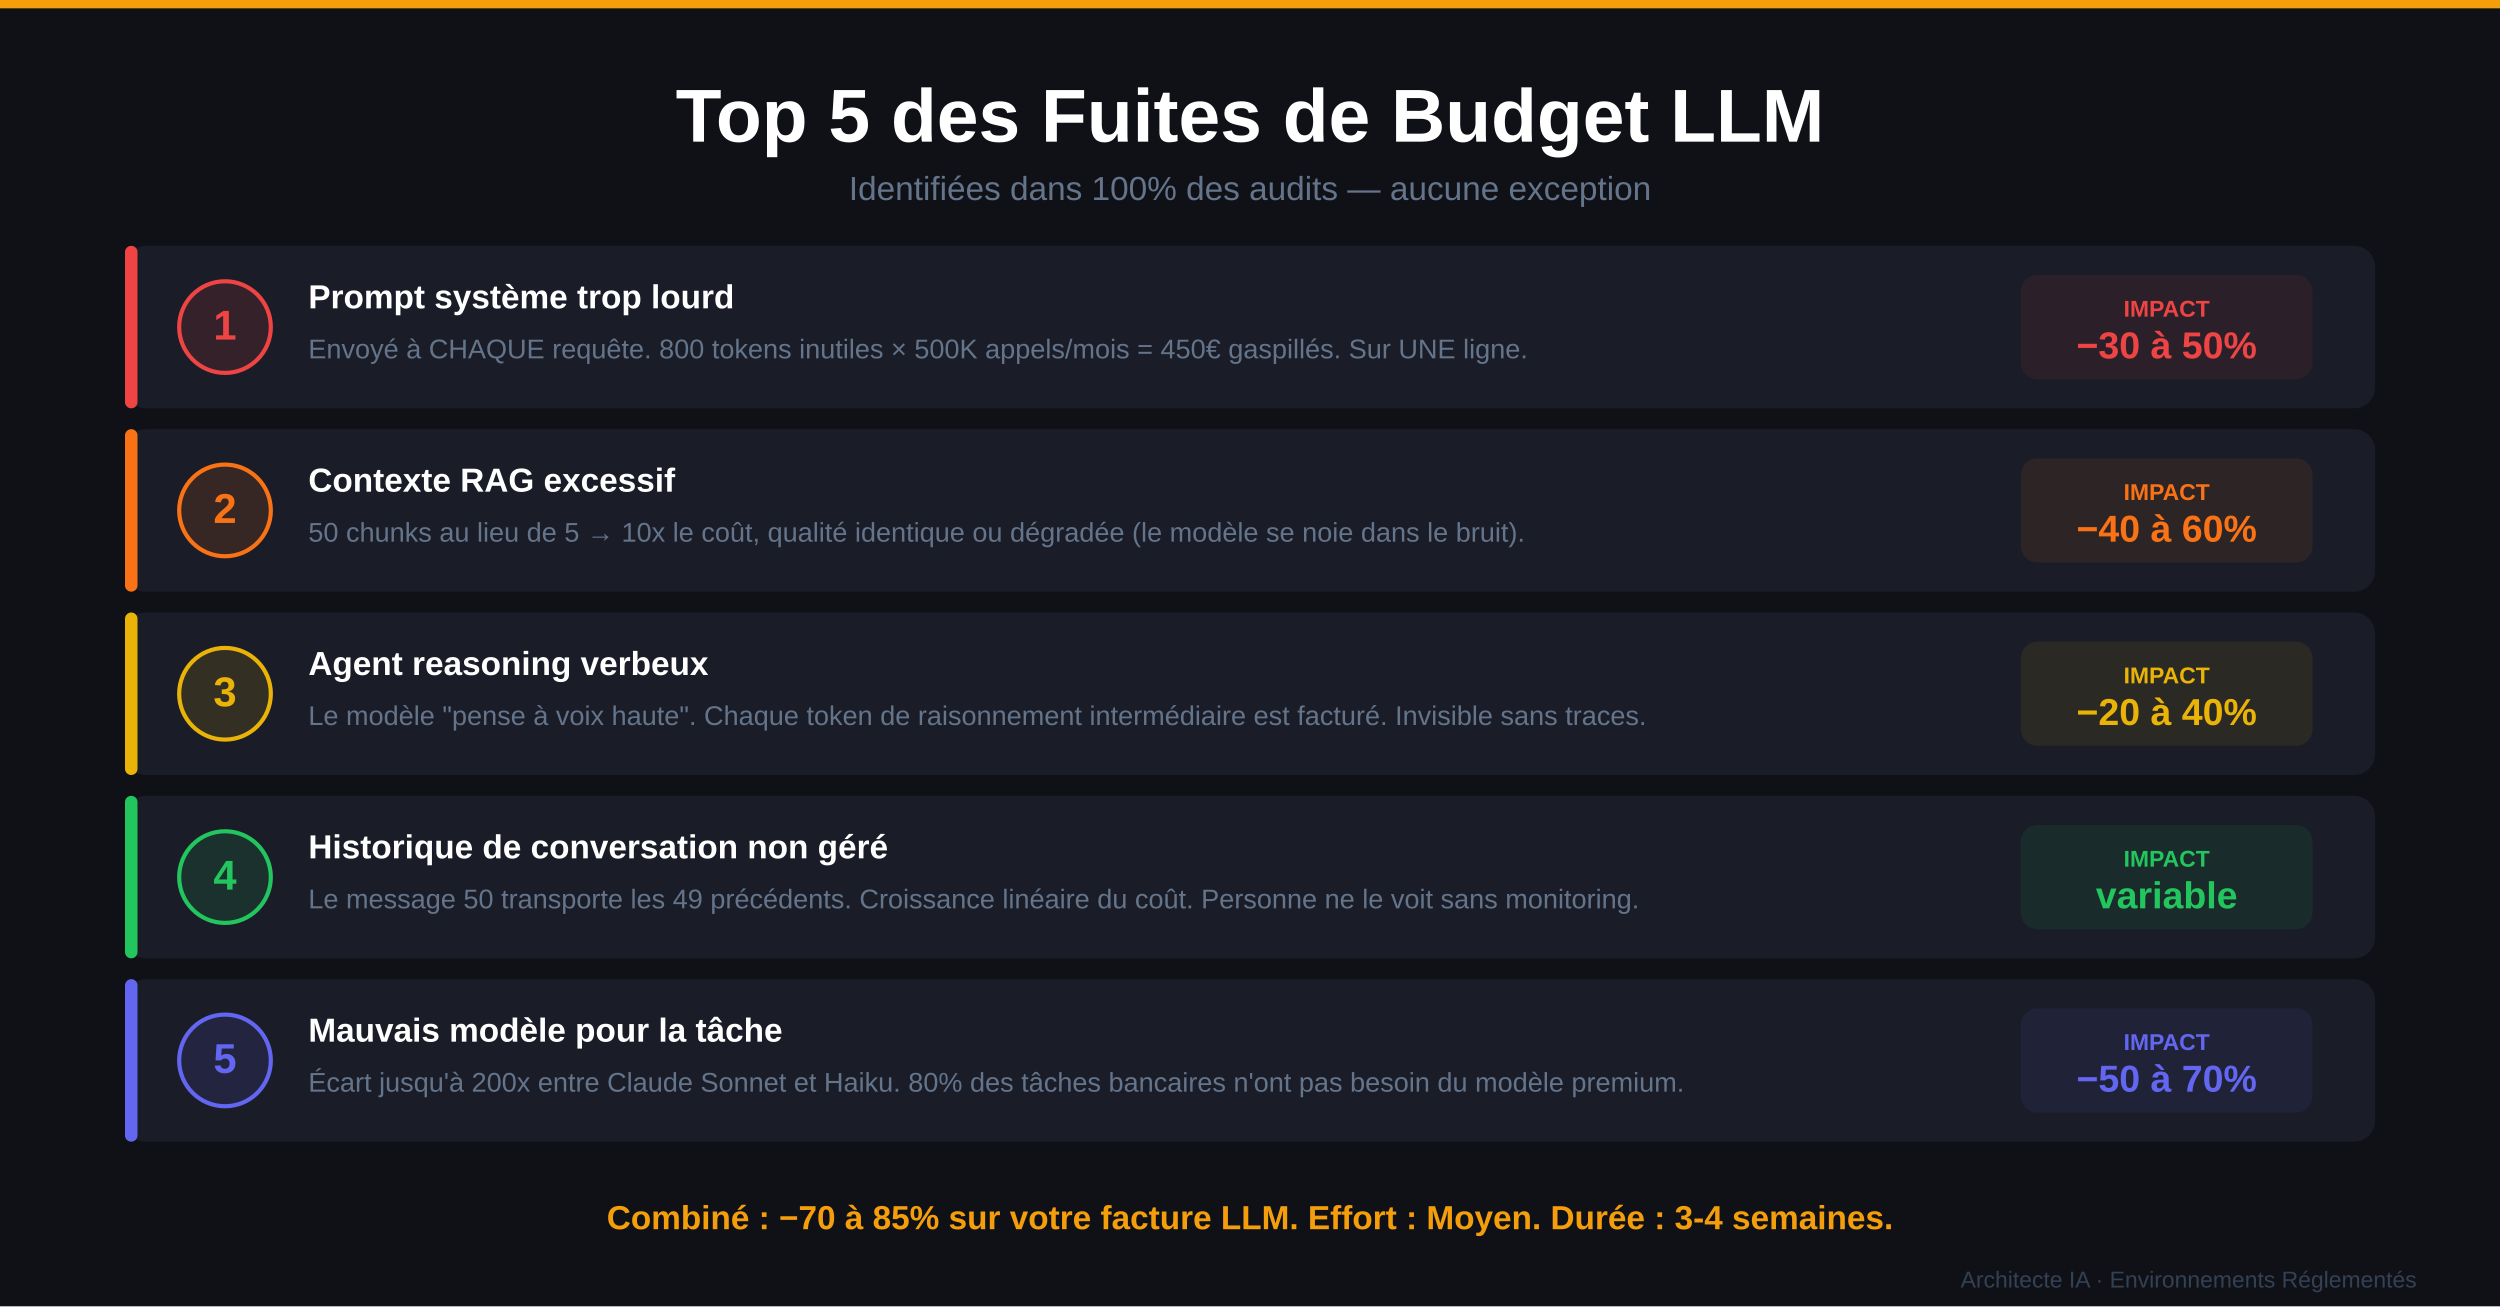
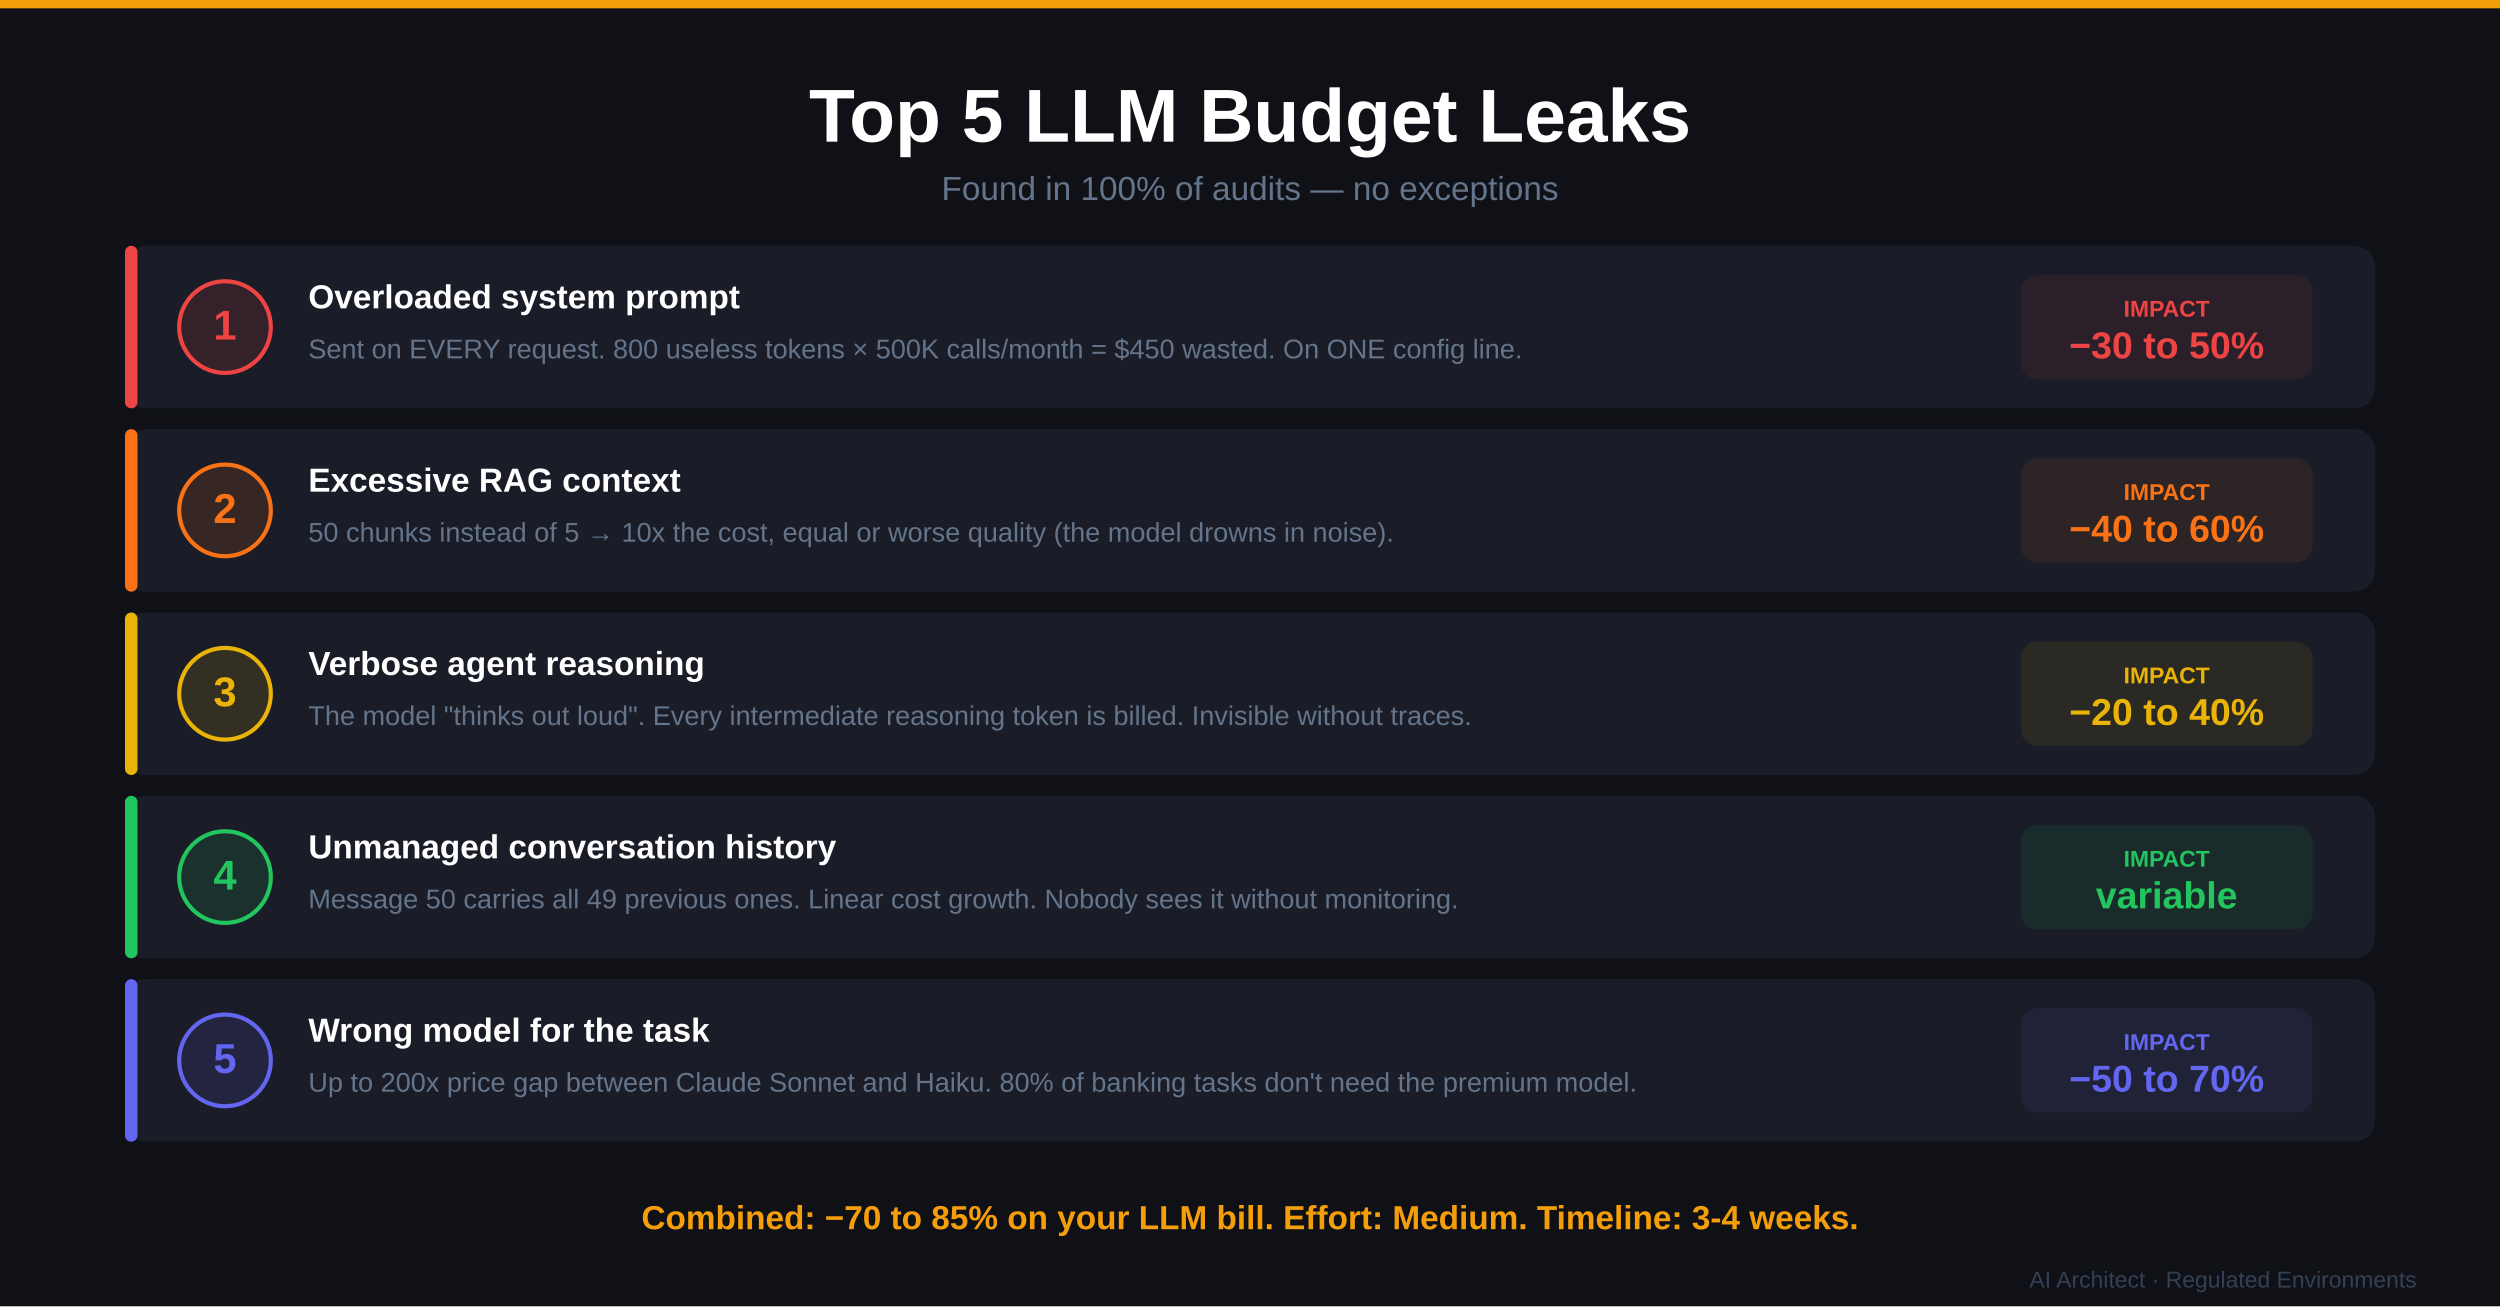
<svg xmlns="http://www.w3.org/2000/svg" width="1200" height="627" viewBox="0 0 1200 627" font-family="'Segoe UI', Arial, sans-serif">
  <rect width="1200" height="627" fill="#0f1117" />
  <rect width="1200" height="4" fill="#f59e0b" />
-   <text x="600" y="68" text-anchor="middle" fill="#ffffff" font-size="36" font-weight="800">Top 5 des Fuites de Budget LLM</text>
-   <text x="600" y="96" text-anchor="middle" fill="#64748b" font-size="16">Identifiées dans 100% des audits — aucune exception</text>
+   <text x="600" y="68" text-anchor="middle" fill="#ffffff" font-size="36" font-weight="800">Top 5 LLM Budget Leaks</text>
+   <text x="600" y="96" text-anchor="middle" fill="#64748b" font-size="16">Found in 100% of audits — no exceptions</text>
  <rect x="60" y="118" width="1080" height="78" rx="10" fill="#1a1d27" />
  <rect x="60" y="118" width="6" height="78" rx="3" fill="#ef4444" />
  <circle cx="108" cy="157" r="22" fill="#ef444420" stroke="#ef4444" stroke-width="2" />
  <text x="108" y="163" text-anchor="middle" fill="#ef4444" font-size="20" font-weight="800">1</text>
-   <text x="148" y="148" fill="#ffffff" font-size="16" font-weight="700">Prompt système trop lourd</text>
-   <text x="148" y="172" fill="#64748b" font-size="13">Envoyé à CHAQUE requête. 800 tokens inutiles × 500K appels/mois = 450€ gaspillés. Sur UNE ligne.</text>
+   <text x="148" y="148" fill="#ffffff" font-size="16" font-weight="700">Overloaded system prompt</text>
+   <text x="148" y="172" fill="#64748b" font-size="13">Sent on EVERY request. 800 useless tokens × 500K calls/month = $450 wasted. On ONE config line.</text>
  <rect x="970" y="132" width="140" height="50" rx="8" fill="#ef444415" />
  <text x="1040" y="152" text-anchor="middle" fill="#ef4444" font-size="11" font-weight="600">IMPACT</text>
-   <text x="1040" y="172" text-anchor="middle" fill="#ef4444" font-size="18" font-weight="800">−30 à 50%</text>
+   <text x="1040" y="172" text-anchor="middle" fill="#ef4444" font-size="18" font-weight="800">−30 to 50%</text>
  <rect x="60" y="206" width="1080" height="78" rx="10" fill="#1a1d27" />
  <rect x="60" y="206" width="6" height="78" rx="3" fill="#f97316" />
  <circle cx="108" cy="245" r="22" fill="#f9731620" stroke="#f97316" stroke-width="2" />
  <text x="108" y="251" text-anchor="middle" fill="#f97316" font-size="20" font-weight="800">2</text>
-   <text x="148" y="236" fill="#ffffff" font-size="16" font-weight="700">Contexte RAG excessif</text>
-   <text x="148" y="260" fill="#64748b" font-size="13">50 chunks au lieu de 5 → 10x le coût, qualité identique ou dégradée (le modèle se noie dans le bruit).</text>
+   <text x="148" y="236" fill="#ffffff" font-size="16" font-weight="700">Excessive RAG context</text>
+   <text x="148" y="260" fill="#64748b" font-size="13">50 chunks instead of 5 → 10x the cost, equal or worse quality (the model drowns in noise).</text>
  <rect x="970" y="220" width="140" height="50" rx="8" fill="#f9731615" />
  <text x="1040" y="240" text-anchor="middle" fill="#f97316" font-size="11" font-weight="600">IMPACT</text>
-   <text x="1040" y="260" text-anchor="middle" fill="#f97316" font-size="18" font-weight="800">−40 à 60%</text>
+   <text x="1040" y="260" text-anchor="middle" fill="#f97316" font-size="18" font-weight="800">−40 to 60%</text>
  <rect x="60" y="294" width="1080" height="78" rx="10" fill="#1a1d27" />
  <rect x="60" y="294" width="6" height="78" rx="3" fill="#eab308" />
  <circle cx="108" cy="333" r="22" fill="#eab30820" stroke="#eab308" stroke-width="2" />
  <text x="108" y="339" text-anchor="middle" fill="#eab308" font-size="20" font-weight="800">3</text>
-   <text x="148" y="324" fill="#ffffff" font-size="16" font-weight="700">Agent reasoning verbeux</text>
-   <text x="148" y="348" fill="#64748b" font-size="13">Le modèle "pense à voix haute". Chaque token de raisonnement intermédiaire est facturé. Invisible sans traces.</text>
+   <text x="148" y="324" fill="#ffffff" font-size="16" font-weight="700">Verbose agent reasoning</text>
+   <text x="148" y="348" fill="#64748b" font-size="13">The model "thinks out loud". Every intermediate reasoning token is billed. Invisible without traces.</text>
  <rect x="970" y="308" width="140" height="50" rx="8" fill="#eab30815" />
  <text x="1040" y="328" text-anchor="middle" fill="#eab308" font-size="11" font-weight="600">IMPACT</text>
-   <text x="1040" y="348" text-anchor="middle" fill="#eab308" font-size="18" font-weight="800">−20 à 40%</text>
+   <text x="1040" y="348" text-anchor="middle" fill="#eab308" font-size="18" font-weight="800">−20 to 40%</text>
  <rect x="60" y="382" width="1080" height="78" rx="10" fill="#1a1d27" />
  <rect x="60" y="382" width="6" height="78" rx="3" fill="#22c55e" />
  <circle cx="108" cy="421" r="22" fill="#22c55e20" stroke="#22c55e" stroke-width="2" />
  <text x="108" y="427" text-anchor="middle" fill="#22c55e" font-size="20" font-weight="800">4</text>
-   <text x="148" y="412" fill="#ffffff" font-size="16" font-weight="700">Historique de conversation non géré</text>
-   <text x="148" y="436" fill="#64748b" font-size="13">Le message 50 transporte les 49 précédents. Croissance linéaire du coût. Personne ne le voit sans monitoring.</text>
+   <text x="148" y="412" fill="#ffffff" font-size="16" font-weight="700">Unmanaged conversation history</text>
+   <text x="148" y="436" fill="#64748b" font-size="13">Message 50 carries all 49 previous ones. Linear cost growth. Nobody sees it without monitoring.</text>
  <rect x="970" y="396" width="140" height="50" rx="8" fill="#22c55e15" />
  <text x="1040" y="416" text-anchor="middle" fill="#22c55e" font-size="11" font-weight="600">IMPACT</text>
  <text x="1040" y="436" text-anchor="middle" fill="#22c55e" font-size="18" font-weight="800">variable</text>
  <rect x="60" y="470" width="1080" height="78" rx="10" fill="#1a1d27" />
  <rect x="60" y="470" width="6" height="78" rx="3" fill="#6366f1" />
  <circle cx="108" cy="509" r="22" fill="#6366f120" stroke="#6366f1" stroke-width="2" />
  <text x="108" y="515" text-anchor="middle" fill="#6366f1" font-size="20" font-weight="800">5</text>
-   <text x="148" y="500" fill="#ffffff" font-size="16" font-weight="700">Mauvais modèle pour la tâche</text>
-   <text x="148" y="524" fill="#64748b" font-size="13">Écart jusqu'à 200x entre Claude Sonnet et Haiku. 80% des tâches bancaires n'ont pas besoin du modèle premium.</text>
+   <text x="148" y="500" fill="#ffffff" font-size="16" font-weight="700">Wrong model for the task</text>
+   <text x="148" y="524" fill="#64748b" font-size="13">Up to 200x price gap between Claude Sonnet and Haiku. 80% of banking tasks don't need the premium model.</text>
  <rect x="970" y="484" width="140" height="50" rx="8" fill="#6366f115" />
  <text x="1040" y="504" text-anchor="middle" fill="#6366f1" font-size="11" font-weight="600">IMPACT</text>
-   <text x="1040" y="524" text-anchor="middle" fill="#6366f1" font-size="18" font-weight="800">−50 à 70%</text>
-   <text x="600" y="590" text-anchor="middle" fill="#f59e0b" font-size="16" font-weight="700">Combiné : −70 à 85% sur votre facture LLM. Effort : Moyen. Durée : 3-4 semaines.</text>
-   <text x="1160" y="618" text-anchor="end" fill="#334155" font-size="11">Architecte IA · Environnements Réglementés</text>
+   <text x="1040" y="524" text-anchor="middle" fill="#6366f1" font-size="18" font-weight="800">−50 to 70%</text>
+   <text x="600" y="590" text-anchor="middle" fill="#f59e0b" font-size="16" font-weight="700">Combined: −70 to 85% on your LLM bill. Effort: Medium. Timeline: 3-4 weeks.</text>
+   <text x="1160" y="618" text-anchor="end" fill="#334155" font-size="11">AI Architect · Regulated Environments</text>
</svg>
